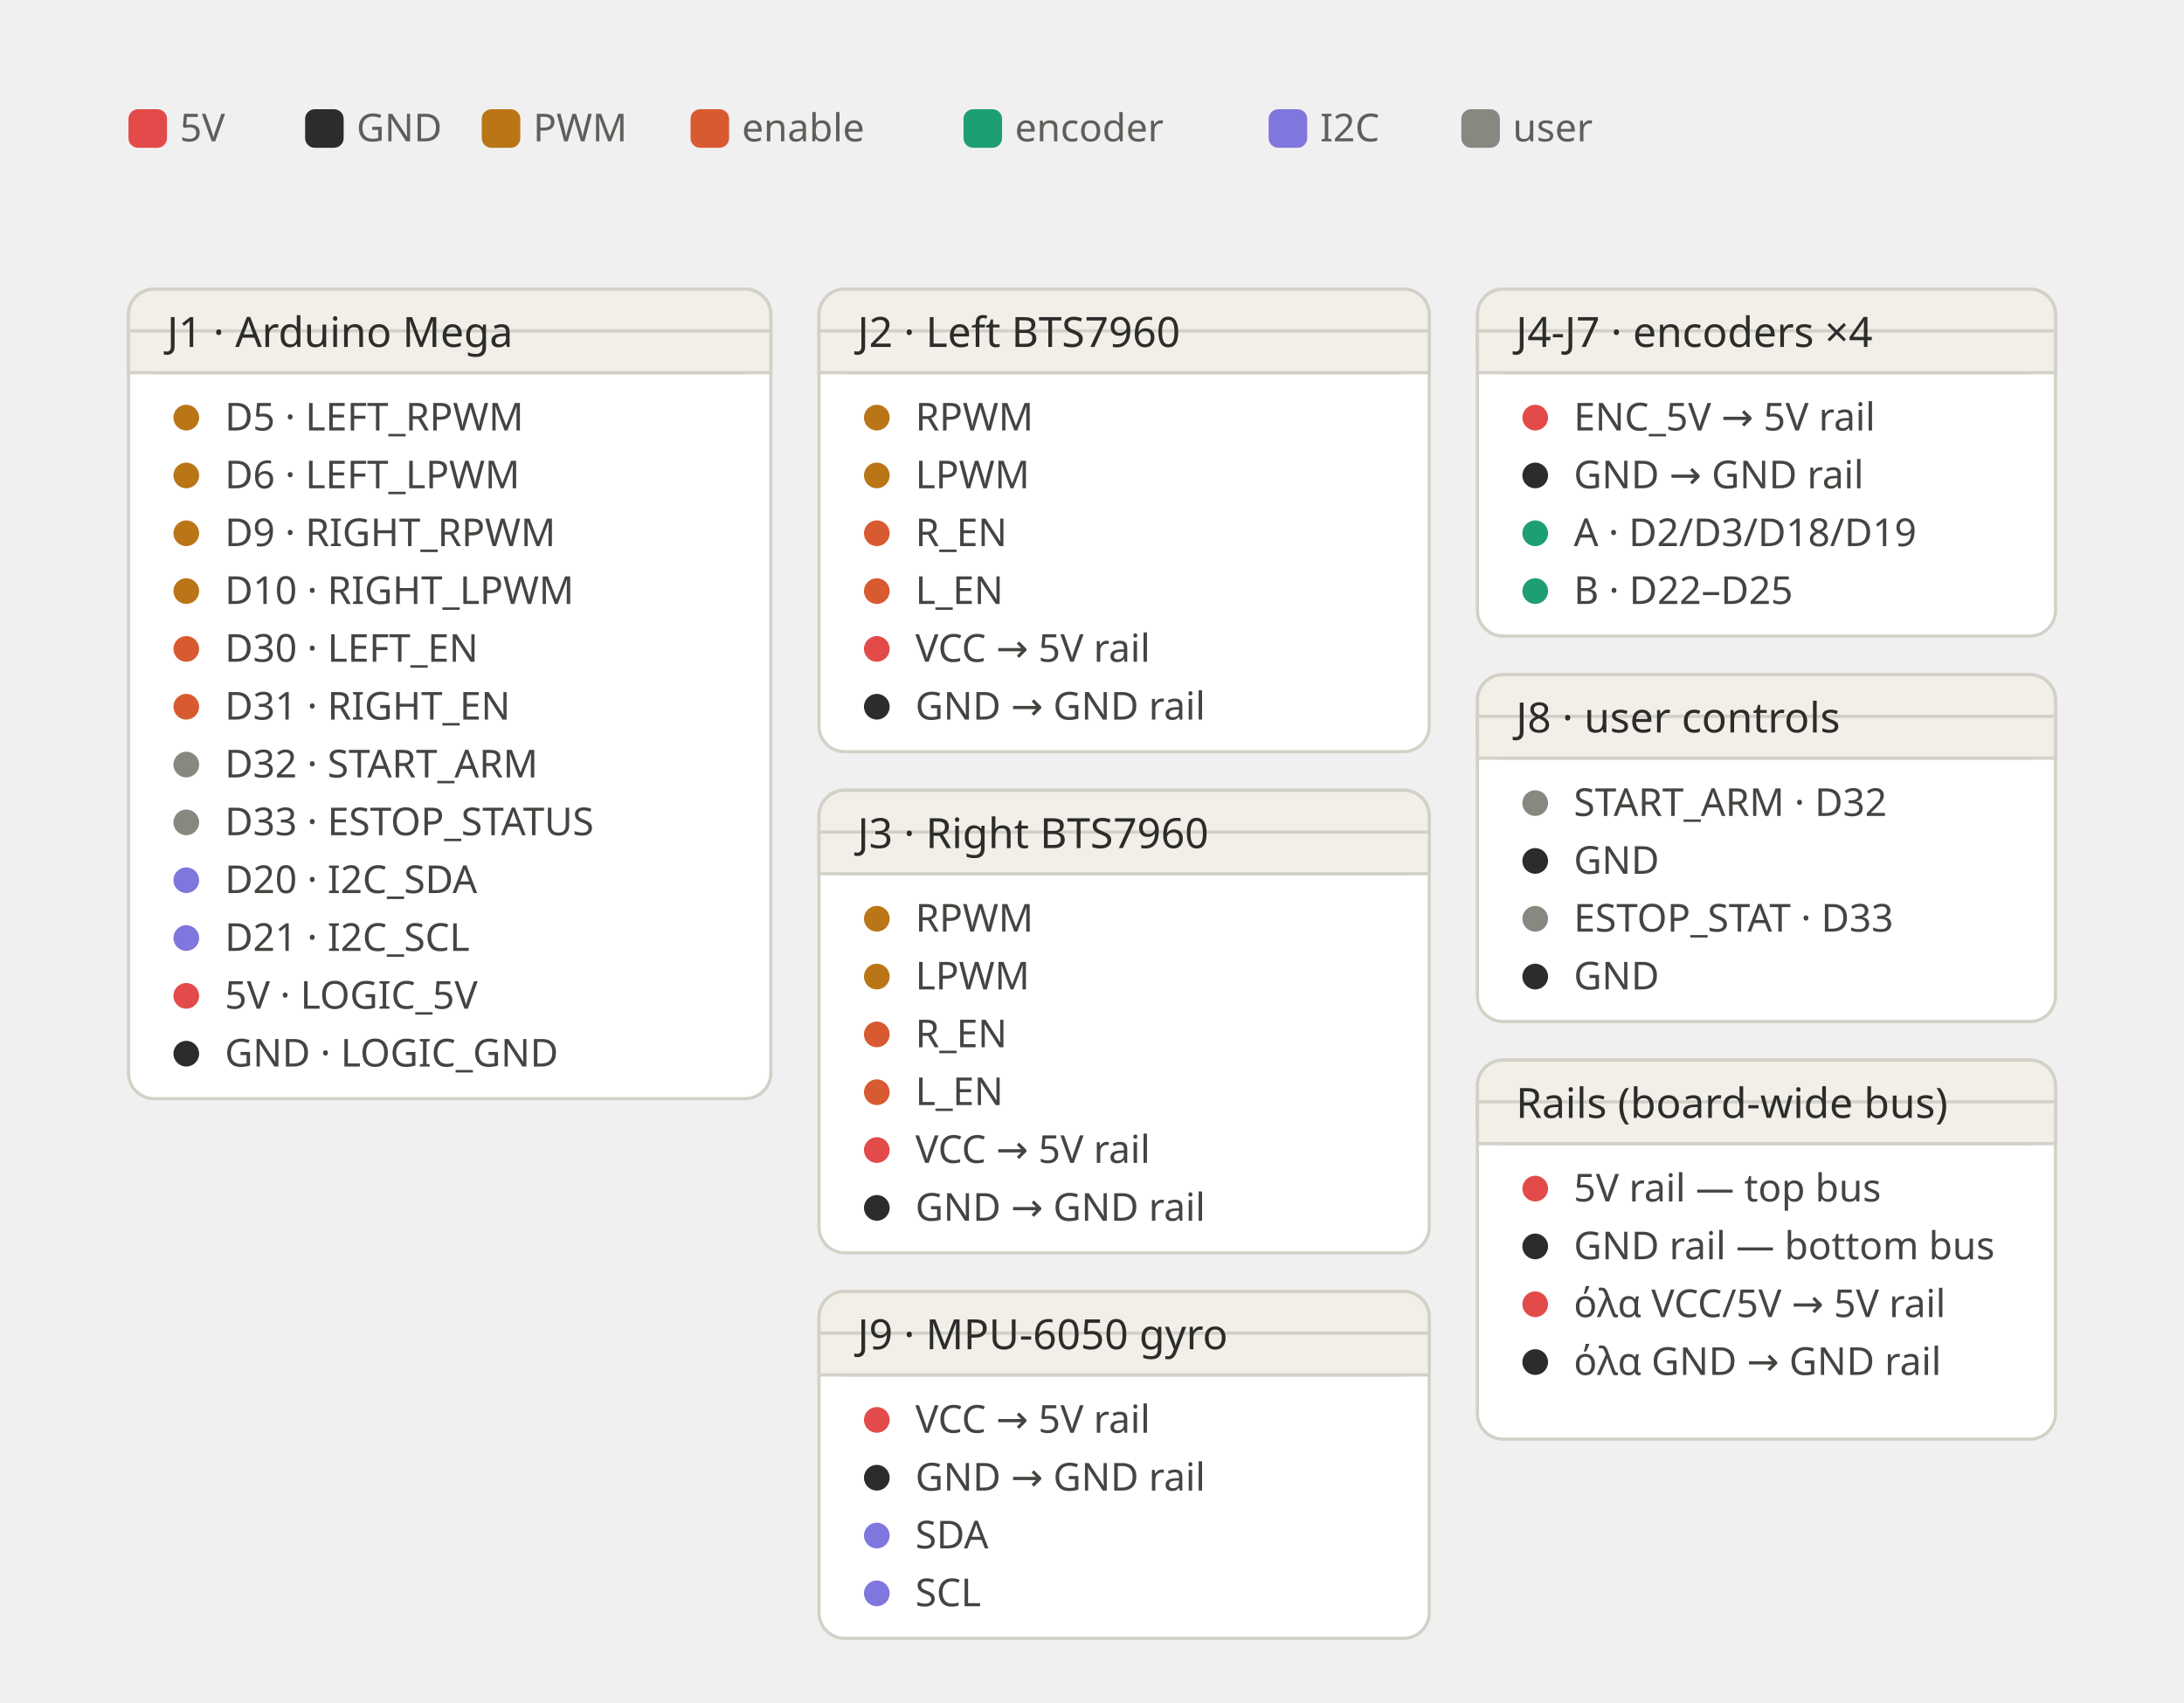
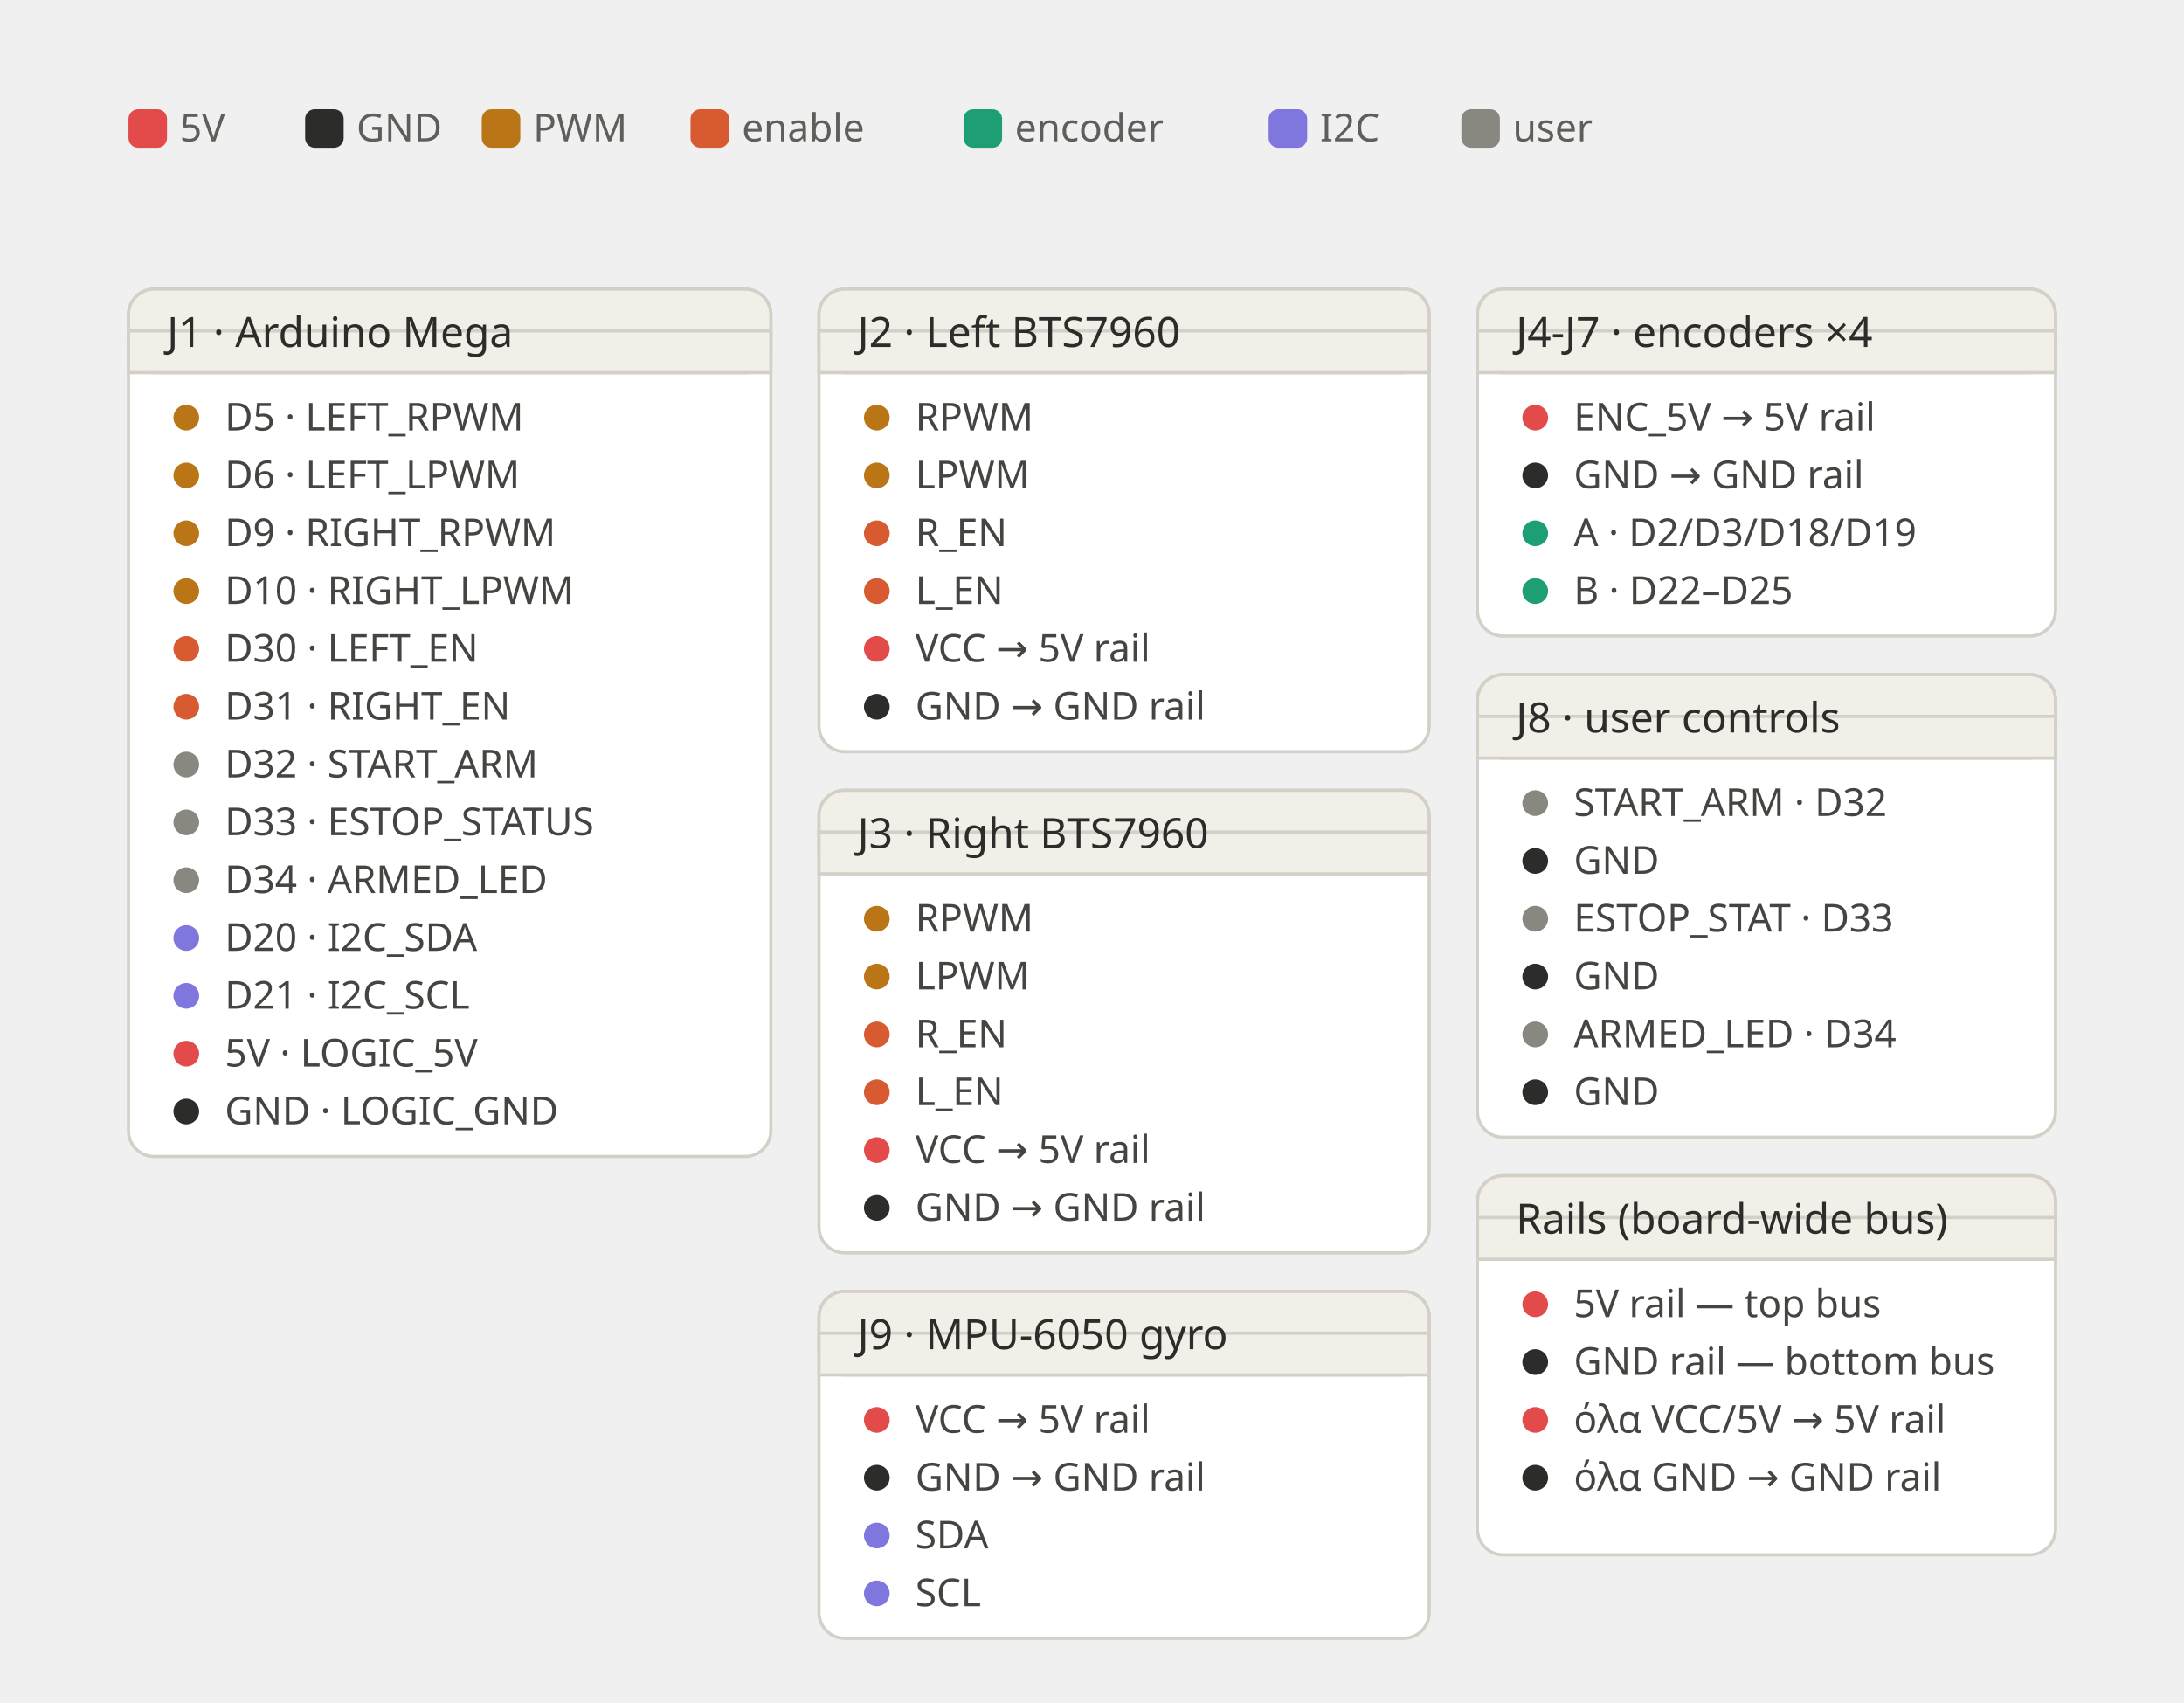
<svg xmlns="http://www.w3.org/2000/svg" width="100%" viewBox="0 0 680 530" role="img">
  <style>.ti{font:500 13px sans-serif;fill:#2C2C2A}.pn{font:400 12px sans-serif;fill:#444441}.lg{font:400 12px sans-serif;fill:#5F5E5A}.card{fill:#FFFFFF;stroke:#D3D1C7}.tb{fill:#F1EFE8;stroke:#D3D1C7}</style>
  <rect x="40" y="34" width="12" height="12" rx="3" fill="#E24B4A" />
  <text class="lg" x="56" y="44">5V</text>
  <rect x="95" y="34" width="12" height="12" rx="3" fill="#2C2C2A" />
  <text class="lg" x="111" y="44">GND</text>
  <rect x="150" y="34" width="12" height="12" rx="3" fill="#BA7517" />
  <text class="lg" x="166" y="44">PWM</text>
  <rect x="215" y="34" width="12" height="12" rx="3" fill="#D85A30" />
  <text class="lg" x="231" y="44">enable</text>
  <rect x="300" y="34" width="12" height="12" rx="3" fill="#1D9E75" />
  <text class="lg" x="316" y="44">encoder</text>
  <rect x="395" y="34" width="12" height="12" rx="3" fill="#7F77DD" />
  <text class="lg" x="411" y="44">I2C</text>
  <rect x="455" y="34" width="12" height="12" rx="3" fill="#888780" />
  <text class="lg" x="471" y="44">user</text>
-   <rect class="card" x="40" y="90" width="200" height="252" rx="8" />
+   <rect class="card" x="40" y="90" width="200" height="270" rx="8" />
  <rect class="tb" x="40" y="90" width="200" height="26" rx="8" />
  <rect class="tb" x="40" y="103" width="200" height="13" />
  <text class="ti" x="52" y="108">J1 · Arduino Mega</text>
  <circle cx="58" cy="130" r="4" fill="#BA7517" />
  <text class="pn" x="70" y="134">D5 · LEFT_RPWM</text>
  <circle cx="58" cy="148" r="4" fill="#BA7517" />
  <text class="pn" x="70" y="152">D6 · LEFT_LPWM</text>
  <circle cx="58" cy="166" r="4" fill="#BA7517" />
  <text class="pn" x="70" y="170">D9 · RIGHT_RPWM</text>
  <circle cx="58" cy="184" r="4" fill="#BA7517" />
  <text class="pn" x="70" y="188">D10 · RIGHT_LPWM</text>
  <circle cx="58" cy="202" r="4" fill="#D85A30" />
  <text class="pn" x="70" y="206">D30 · LEFT_EN</text>
  <circle cx="58" cy="220" r="4" fill="#D85A30" />
  <text class="pn" x="70" y="224">D31 · RIGHT_EN</text>
  <circle cx="58" cy="238" r="4" fill="#888780" />
  <text class="pn" x="70" y="242">D32 · START_ARM</text>
  <circle cx="58" cy="256" r="4" fill="#888780" />
  <text class="pn" x="70" y="260">D33 · ESTOP_STATUS</text>
-   <circle cx="58" cy="274" r="4" fill="#7F77DD" />
-   <text class="pn" x="70" y="278">D20 · I2C_SDA</text>
+   <circle cx="58" cy="274" r="4" fill="#888780" />
+   <text class="pn" x="70" y="278">D34 · ARMED_LED</text>
  <circle cx="58" cy="292" r="4" fill="#7F77DD" />
-   <text class="pn" x="70" y="296">D21 · I2C_SCL</text>
-   <circle cx="58" cy="310" r="4" fill="#E24B4A" />
-   <text class="pn" x="70" y="314">5V · LOGIC_5V</text>
-   <circle cx="58" cy="328" r="4" fill="#2C2C2A" />
-   <text class="pn" x="70" y="332">GND · LOGIC_GND</text>
+   <text class="pn" x="70" y="296">D20 · I2C_SDA</text>
+   <circle cx="58" cy="310" r="4" fill="#7F77DD" />
+   <text class="pn" x="70" y="314">D21 · I2C_SCL</text>
+   <circle cx="58" cy="328" r="4" fill="#E24B4A" />
+   <text class="pn" x="70" y="332">5V · LOGIC_5V</text>
+   <circle cx="58" cy="346" r="4" fill="#2C2C2A" />
+   <text class="pn" x="70" y="350">GND · LOGIC_GND</text>
  <rect class="card" x="255" y="90" width="190" height="144" rx="8" />
  <rect class="tb" x="255" y="90" width="190" height="26" rx="8" />
  <rect class="tb" x="255" y="103" width="190" height="13" />
  <text class="ti" x="267" y="108">J2 · Left BTS7960</text>
  <circle cx="273" cy="130" r="4" fill="#BA7517" />
  <text class="pn" x="285" y="134">RPWM</text>
  <circle cx="273" cy="148" r="4" fill="#BA7517" />
  <text class="pn" x="285" y="152">LPWM</text>
  <circle cx="273" cy="166" r="4" fill="#D85A30" />
  <text class="pn" x="285" y="170">R_EN</text>
  <circle cx="273" cy="184" r="4" fill="#D85A30" />
  <text class="pn" x="285" y="188">L_EN</text>
  <circle cx="273" cy="202" r="4" fill="#E24B4A" />
  <text class="pn" x="285" y="206">VCC → 5V rail</text>
  <circle cx="273" cy="220" r="4" fill="#2C2C2A" />
  <text class="pn" x="285" y="224">GND → GND rail</text>
  <rect class="card" x="255" y="246" width="190" height="144" rx="8" />
  <rect class="tb" x="255" y="246" width="190" height="26" rx="8" />
  <rect class="tb" x="255" y="259" width="190" height="13" />
  <text class="ti" x="267" y="264">J3 · Right BTS7960</text>
  <circle cx="273" cy="286" r="4" fill="#BA7517" />
  <text class="pn" x="285" y="290">RPWM</text>
  <circle cx="273" cy="304" r="4" fill="#BA7517" />
  <text class="pn" x="285" y="308">LPWM</text>
  <circle cx="273" cy="322" r="4" fill="#D85A30" />
  <text class="pn" x="285" y="326">R_EN</text>
  <circle cx="273" cy="340" r="4" fill="#D85A30" />
  <text class="pn" x="285" y="344">L_EN</text>
  <circle cx="273" cy="358" r="4" fill="#E24B4A" />
  <text class="pn" x="285" y="362">VCC → 5V rail</text>
  <circle cx="273" cy="376" r="4" fill="#2C2C2A" />
  <text class="pn" x="285" y="380">GND → GND rail</text>
  <rect class="card" x="255" y="402" width="190" height="108" rx="8" />
  <rect class="tb" x="255" y="402" width="190" height="26" rx="8" />
  <rect class="tb" x="255" y="415" width="190" height="13" />
  <text class="ti" x="267" y="420">J9 · MPU-6050 gyro</text>
  <circle cx="273" cy="442" r="4" fill="#E24B4A" />
  <text class="pn" x="285" y="446">VCC → 5V rail</text>
  <circle cx="273" cy="460" r="4" fill="#2C2C2A" />
  <text class="pn" x="285" y="464">GND → GND rail</text>
  <circle cx="273" cy="478" r="4" fill="#7F77DD" />
  <text class="pn" x="285" y="482">SDA</text>
  <circle cx="273" cy="496" r="4" fill="#7F77DD" />
  <text class="pn" x="285" y="500">SCL</text>
  <rect class="card" x="460" y="90" width="180" height="108" rx="8" />
  <rect class="tb" x="460" y="90" width="180" height="26" rx="8" />
  <rect class="tb" x="460" y="103" width="180" height="13" />
  <text class="ti" x="472" y="108">J4-J7 · encoders ×4</text>
  <circle cx="478" cy="130" r="4" fill="#E24B4A" />
  <text class="pn" x="490" y="134">ENC_5V → 5V rail</text>
  <circle cx="478" cy="148" r="4" fill="#2C2C2A" />
  <text class="pn" x="490" y="152">GND → GND rail</text>
  <circle cx="478" cy="166" r="4" fill="#1D9E75" />
  <text class="pn" x="490" y="170">A · D2/D3/D18/D19</text>
  <circle cx="478" cy="184" r="4" fill="#1D9E75" />
  <text class="pn" x="490" y="188">B · D22–D25</text>
-   <rect class="card" x="460" y="210" width="180" height="108" rx="8" />
+   <rect class="card" x="460" y="210" width="180" height="144" rx="8" />
  <rect class="tb" x="460" y="210" width="180" height="26" rx="8" />
  <rect class="tb" x="460" y="223" width="180" height="13" />
  <text class="ti" x="472" y="228">J8 · user controls</text>
  <circle cx="478" cy="250" r="4" fill="#888780" />
  <text class="pn" x="490" y="254">START_ARM · D32</text>
  <circle cx="478" cy="268" r="4" fill="#2C2C2A" />
  <text class="pn" x="490" y="272">GND</text>
  <circle cx="478" cy="286" r="4" fill="#888780" />
  <text class="pn" x="490" y="290">ESTOP_STAT · D33</text>
  <circle cx="478" cy="304" r="4" fill="#2C2C2A" />
  <text class="pn" x="490" y="308">GND</text>
-   <rect class="card" x="460" y="330" width="180" height="118" rx="8" />
-   <rect class="tb" x="460" y="330" width="180" height="26" rx="8" />
-   <rect class="tb" x="460" y="343" width="180" height="13" />
-   <text class="ti" x="472" y="348">Rails (board-wide bus)</text>
-   <circle cx="478" cy="370" r="4" fill="#E24B4A" />
-   <text class="pn" x="490" y="374">5V rail — top bus</text>
-   <circle cx="478" cy="388" r="4" fill="#2C2C2A" />
-   <text class="pn" x="490" y="392">GND rail — bottom bus</text>
+   <circle cx="478" cy="322" r="4" fill="#888780" />
+   <text class="pn" x="490" y="326">ARMED_LED · D34</text>
+   <circle cx="478" cy="340" r="4" fill="#2C2C2A" />
+   <text class="pn" x="490" y="344">GND</text>
+   <rect class="card" x="460" y="366" width="180" height="118" rx="8" />
+   <rect class="tb" x="460" y="366" width="180" height="26" rx="8" />
+   <rect class="tb" x="460" y="379" width="180" height="13" />
+   <text class="ti" x="472" y="384">Rails (board-wide bus)</text>
  <circle cx="478" cy="406" r="4" fill="#E24B4A" />
-   <text class="pn" x="490" y="410">όλα VCC/5V → 5V rail</text>
+   <text class="pn" x="490" y="410">5V rail — top bus</text>
  <circle cx="478" cy="424" r="4" fill="#2C2C2A" />
-   <text class="pn" x="490" y="428">όλα GND → GND rail</text>
+   <text class="pn" x="490" y="428">GND rail — bottom bus</text>
+   <circle cx="478" cy="442" r="4" fill="#E24B4A" />
+   <text class="pn" x="490" y="446">όλα VCC/5V → 5V rail</text>
+   <circle cx="478" cy="460" r="4" fill="#2C2C2A" />
+   <text class="pn" x="490" y="464">όλα GND → GND rail</text>
</svg>
